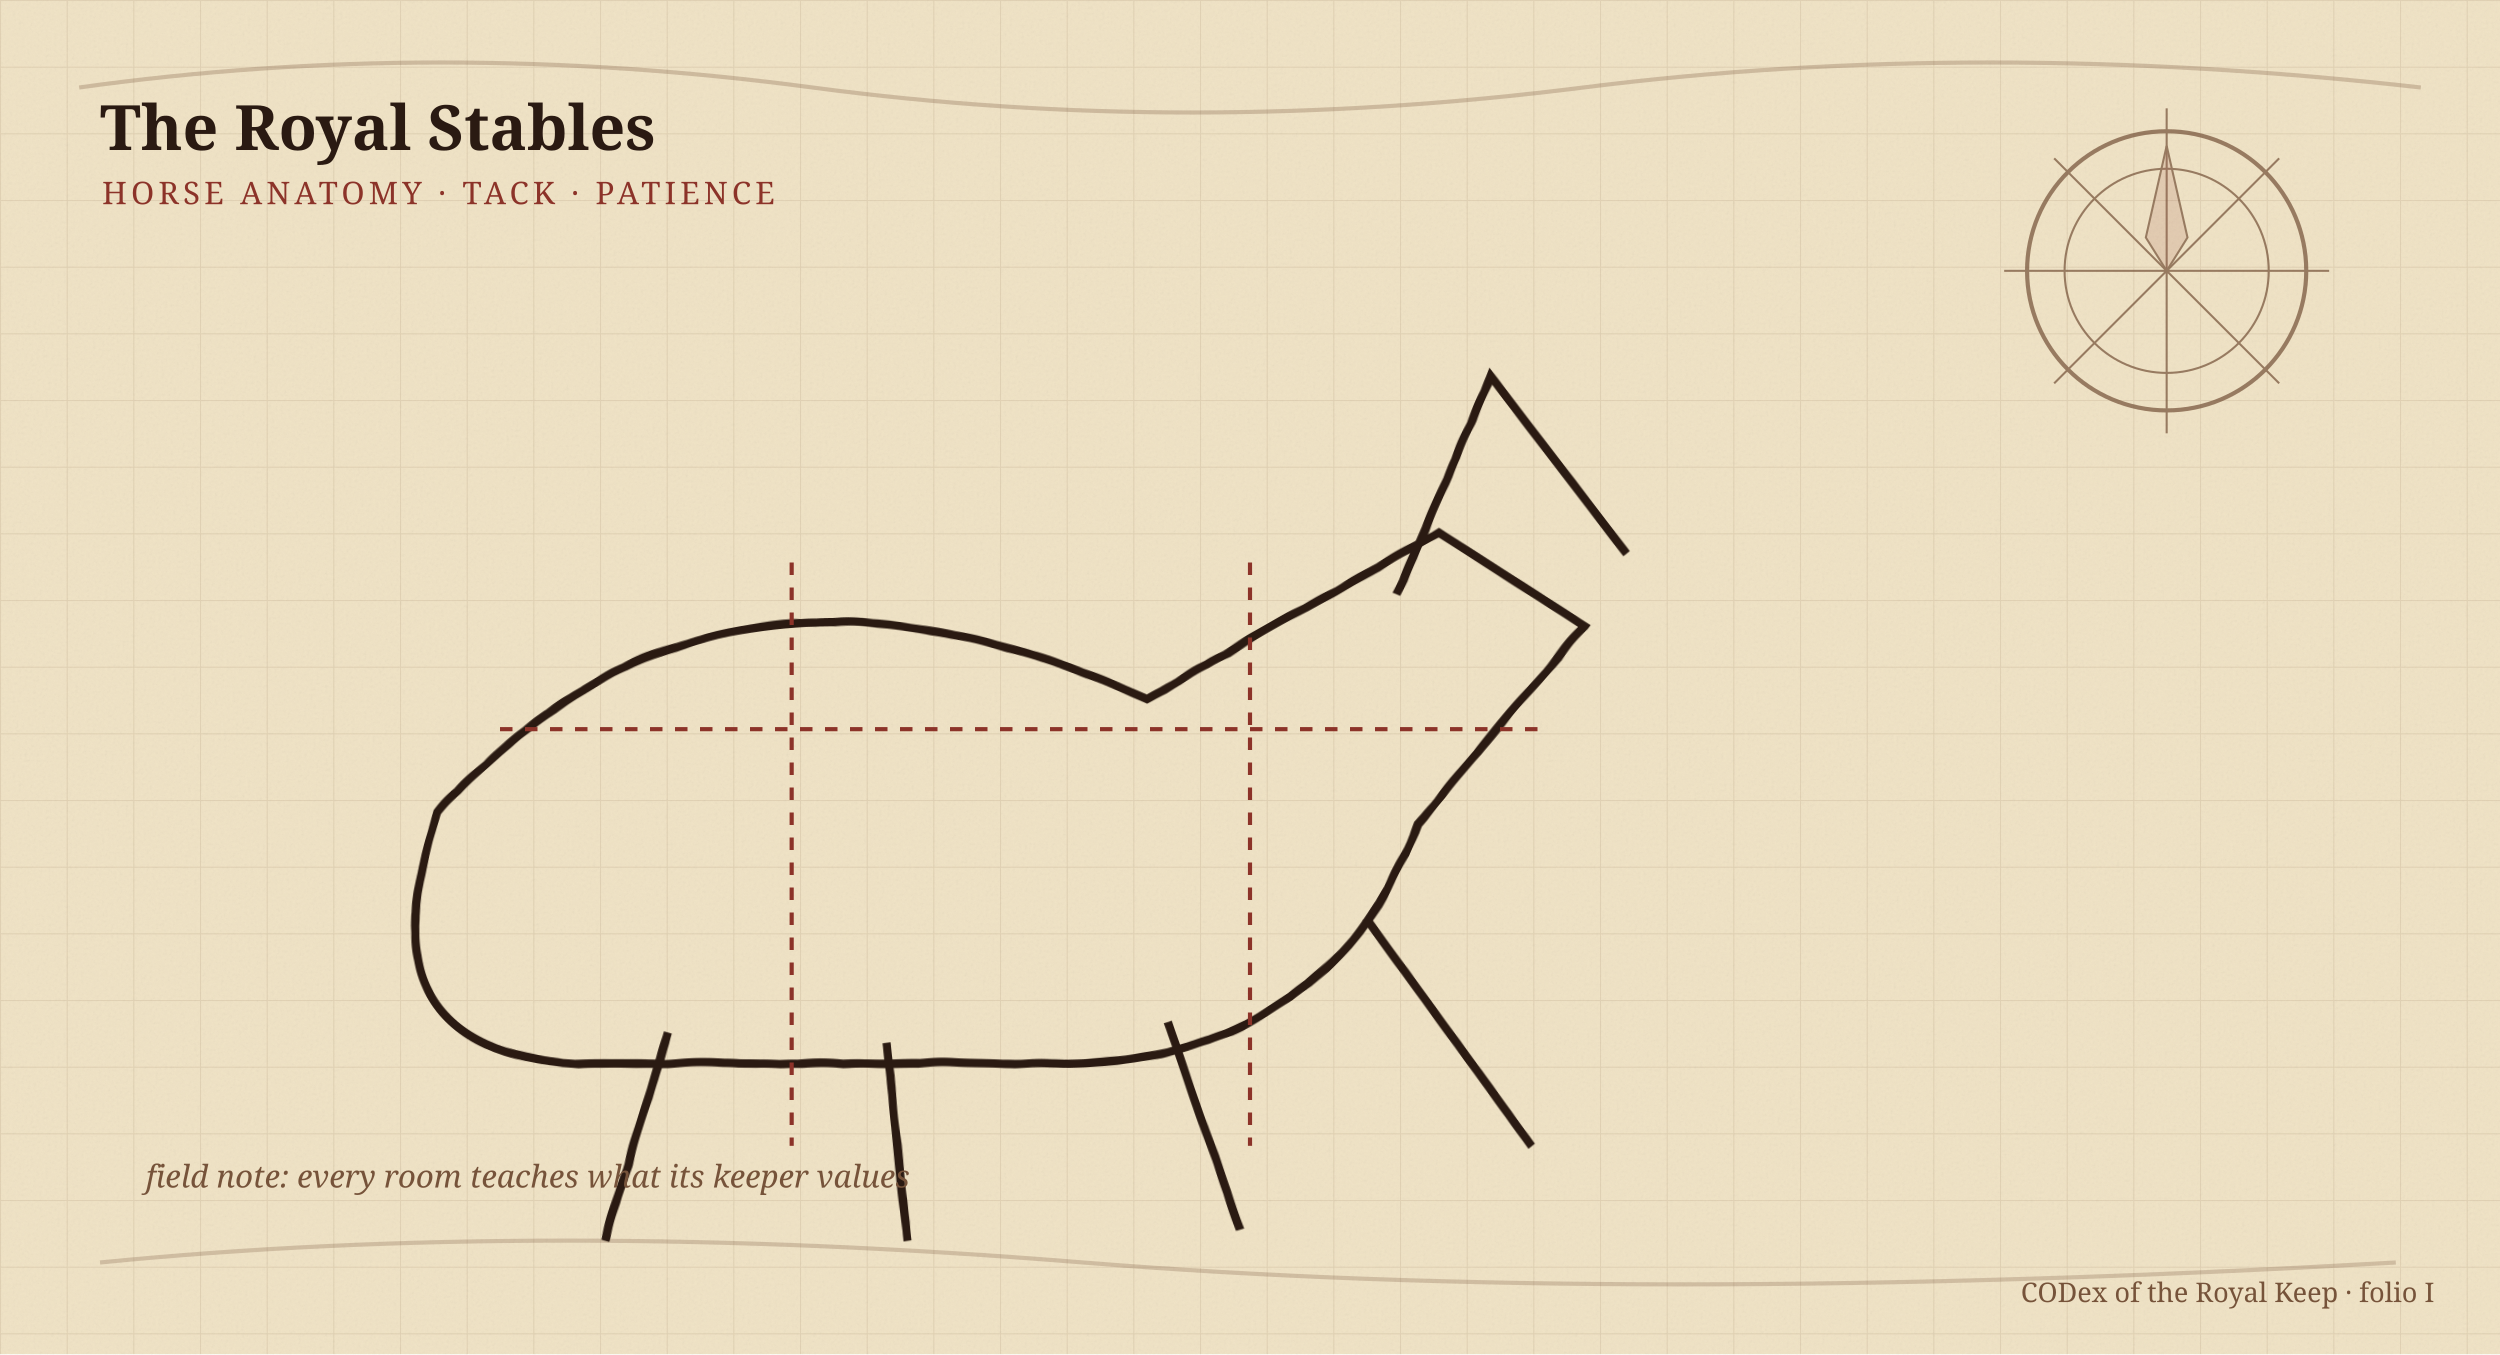
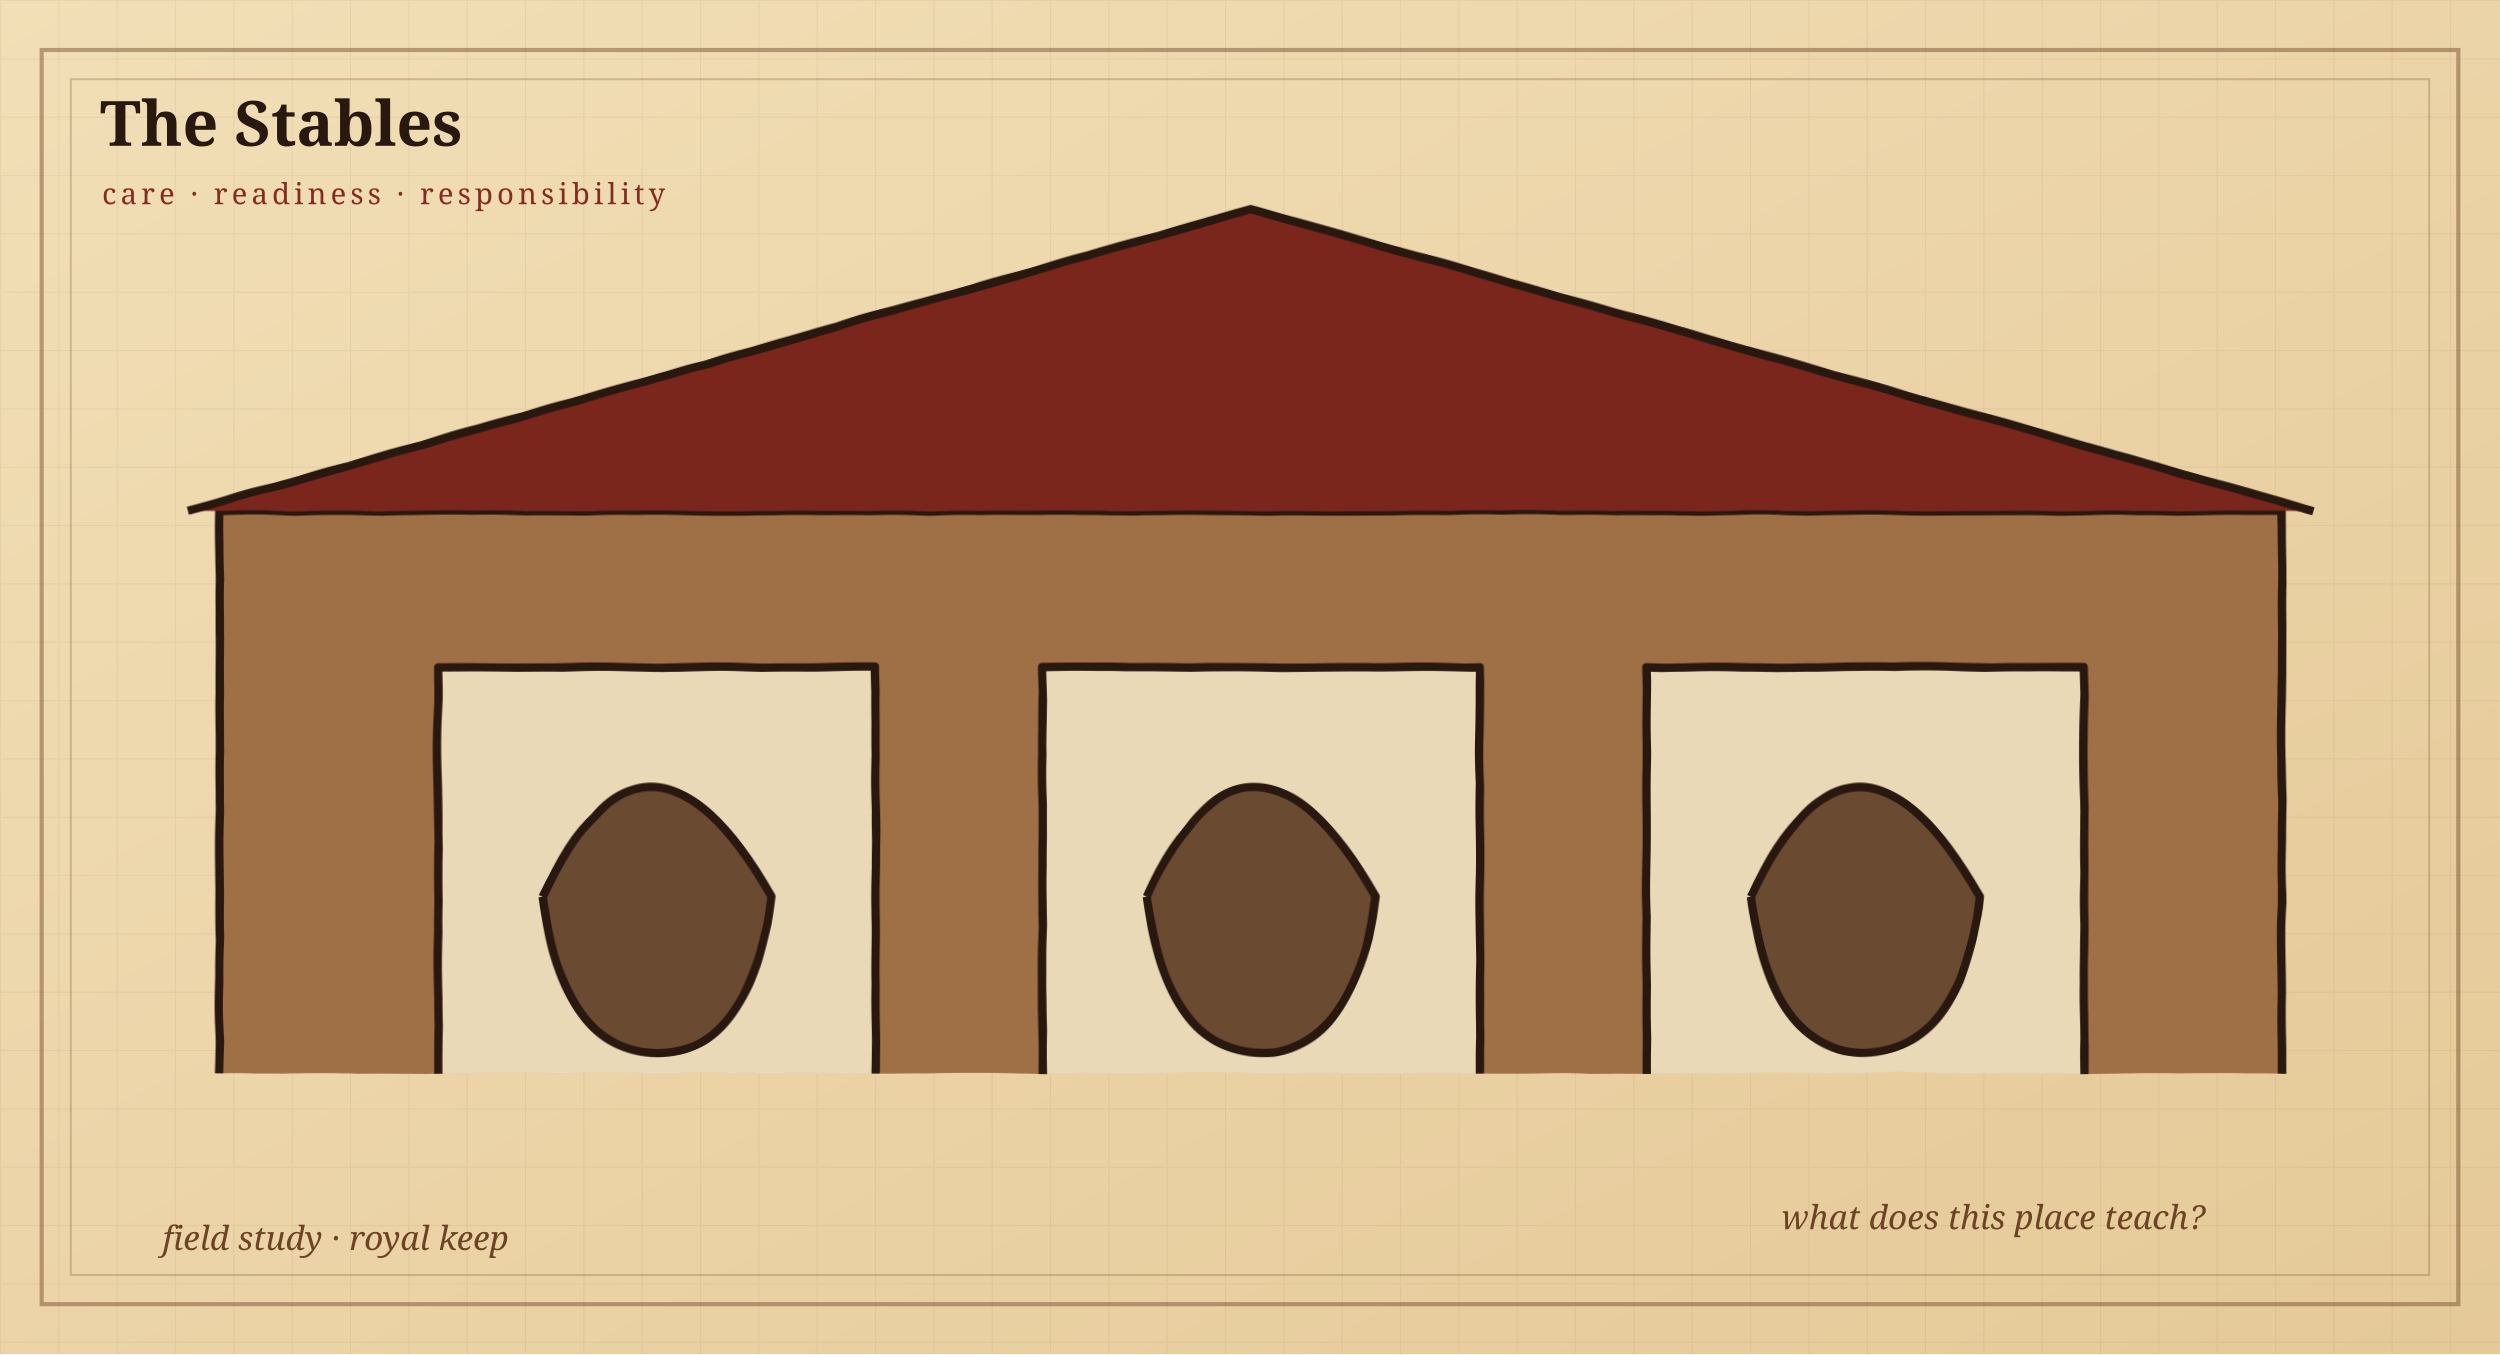
- <svg xmlns="http://www.w3.org/2000/svg" viewBox="0 0 1200 650" role="img" aria-labelledby="t d">
+ <svg xmlns="http://www.w3.org/2000/svg" viewBox="0 0 1200 650" role="img">
  <defs>
-     <filter id="paper">
-       <feTurbulence baseFrequency=".7" numOctaves="3" seed="7" type="fractalNoise" result="n" />
-       <feColorMatrix in="n" type="saturate" values="0" />
-       <feComponentTransfer>
-         <feFuncA type="table" tableValues="0 .13" />
-       </feComponentTransfer>
+     <linearGradient id="paper" x1="0" y1="0" x2="1" y2="1">
+       <stop stop-color="#f2dfb7" />
+       <stop offset="1" stop-color="#e5c998" />
+     </linearGradient>
+     <filter id="rough">
+       <feTurbulence baseFrequency=".018" numOctaves="2" seed="6" result="n" />
+       <feDisplacementMap in="SourceGraphic" in2="n" scale="1.2" />
    </filter>
-     <filter id="rough">
-       <feTurbulence baseFrequency=".025" numOctaves="2" seed="4" result="n" />
-       <feDisplacementMap in="SourceGraphic" in2="n" scale="1.6" />
+     <pattern id="grain" width="28" height="28" patternUnits="userSpaceOnUse">
+       <path d="M28 0H0V28" fill="none" stroke="#6d4326" stroke-opacity=".07" />
+     </pattern>
+     <filter id="shadow">
+       <feDropShadow dx="0" dy="5" stdDeviation="5" flood-opacity=".25" />
    </filter>
-     <pattern id="grid" width="32" height="32" patternUnits="userSpaceOnUse">
-       <path d="M32 0H0V32" fill="none" stroke="#76533a" stroke-opacity=".12" stroke-width="1" />
-     </pattern>
-     <pattern id="hatch" width="9" height="9" patternUnits="userSpaceOnUse" patternTransform="rotate(18)">
-       <line x1="0" y1="0" x2="0" y2="9" stroke="#76533a" stroke-opacity=".18" stroke-width="2" />
-     </pattern>
  </defs>
-   <rect width="100%" height="100%" fill="#efe2c4" />
-   <rect width="100%" height="100%" fill="url(#grid)" />
-   <rect width="100%" height="100%" filter="url(#paper)" opacity=".6" />
-   <path d="M38 42 Q210 18 390 42 T760 42 T1162 42" fill="none" stroke="#76533a" stroke-opacity=".28" stroke-width="2" />
-   <path d="M48 606 Q260 585 520 606 T1150 606" fill="none" stroke="#76533a" stroke-opacity=".25" stroke-width="2" />
-   <g stroke="#2a1a12" stroke-width="4" fill="none" filter="url(#rough)">
-     <path d="M210 390q130-150 340-55l140-80 70 45-80 95q-45 120-185 115H270q-100-10-60-120z" />
-     <path d="M320 495l-30 100M425 500l10 95M560 490l35 100M655 440l80 110" />
-     <path d="M670 285l45-105 65 85" />
+   <rect width="1200" height="650" fill="url(#paper)" />
+   <rect width="1200" height="650" fill="url(#grain)" />
+   <path d="M20 24H1180V626H20Z" fill="none" stroke="#6d4326" stroke-width="2" opacity=".45" />
+   <path d="M34 38H1166V612H34Z" fill="none" stroke="#6d4326" stroke-width="1" opacity=".25" />
+   <text x="48" y="70" font-family="Georgia,serif" font-size="30" font-weight="700" fill="#28180f">The Stables</text>
+   <text x="49" y="98" font-family="Georgia,serif" font-size="14" letter-spacing="2" fill="#842c22">care · readiness · responsibility</text>
+   <g filter="url(#rough)" stroke="#28180f" stroke-width="4" stroke-linejoin="round">
+     <path d="M105 515V245h990v270" fill="#9f7046" />
+     <path d="M90 245l510-145l510 145" fill="#7b261d" />
+     <path d="M210 515V320h210v195M500 515V320h210v195M790 515V320h210v195" fill="#ead9b7" />
+     <path d="M260 430q50-105 110 0q-10 75-55 75t-55-75M550 430q50-105 110 0q-10 75-55 75t-55-75M840 430q50-105 110 0q-10 75-55 75t-55-75" fill="#6b4a32" />
  </g>
-   <g stroke="#8c3329" stroke-width="2">
-     <path d="M240 350h500M380 270v280M600 270v280" stroke-dasharray="6 6" />
+   <g fill="#6d4326" font-family="Georgia,serif" font-size="16" font-style="italic">
+     <text x="78" y="600">field study · royal keep</text>
+     <text x="855" y="590">what does this place teach?</text>
  </g>
-   <g transform="translate(1040 130)" stroke="#76533a" fill="none" opacity=".72">
-     <circle r="67" stroke-width="2" />
-     <circle r="49" />
-     <path d="M0-78V78M-78 0H78M-54-54L54 54M54-54L-54 54" />
-     <path d="M0-60l10 44-10 16-10-16z" fill="#8c3329" fill-opacity=".18" />
-   </g>
-   <g fill="#76533a" font-family="Georgia,serif" font-size="15" font-style="italic">
-     <text x="70" y="570">field note: every room teaches what its keeper values</text>
-   </g>
-   <text x="48" y="72" font-family="Georgia,serif" font-size="30" font-weight="700" fill="#2a1a12">The Royal Stables</text>
-   <text x="49" y="98" font-family="Georgia,serif" font-size="15" letter-spacing="2" fill="#8c3329">HORSE ANATOMY · TACK · PATIENCE</text>
-   <text x="970" y="625" font-family="Georgia,serif" font-size="13" fill="#76533a">CODex of the Royal Keep · folio I</text>
</svg>
